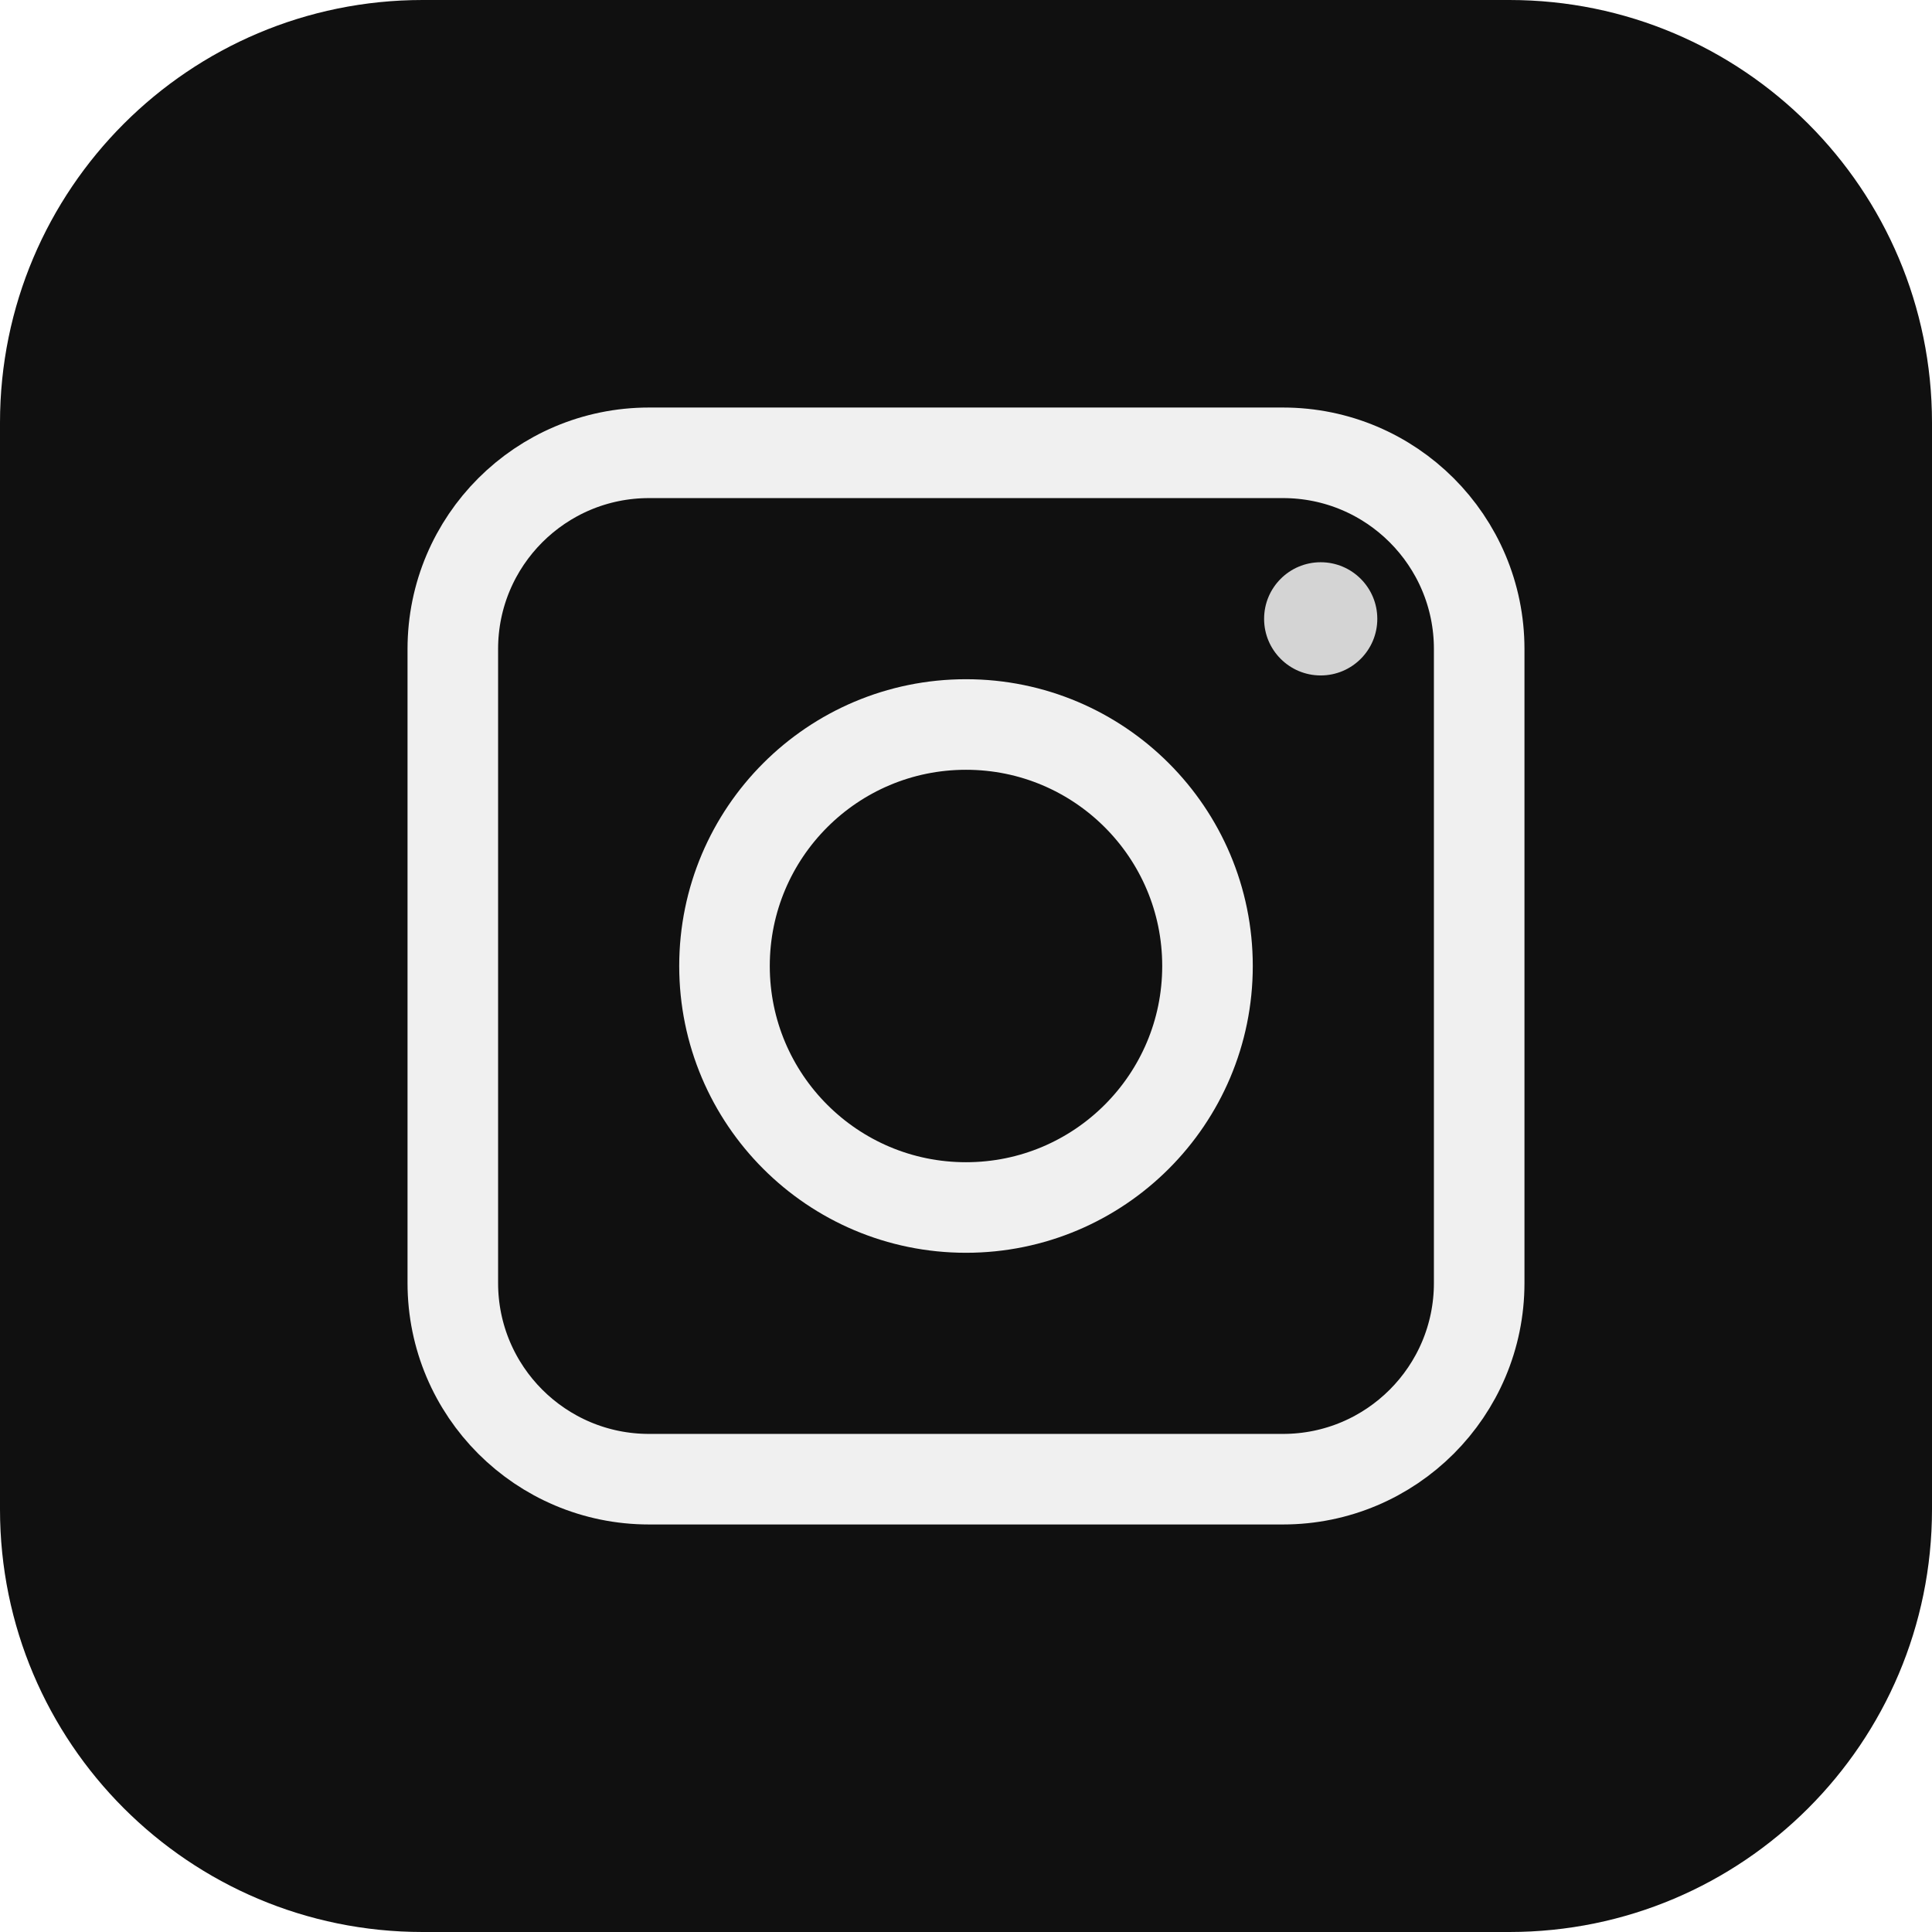
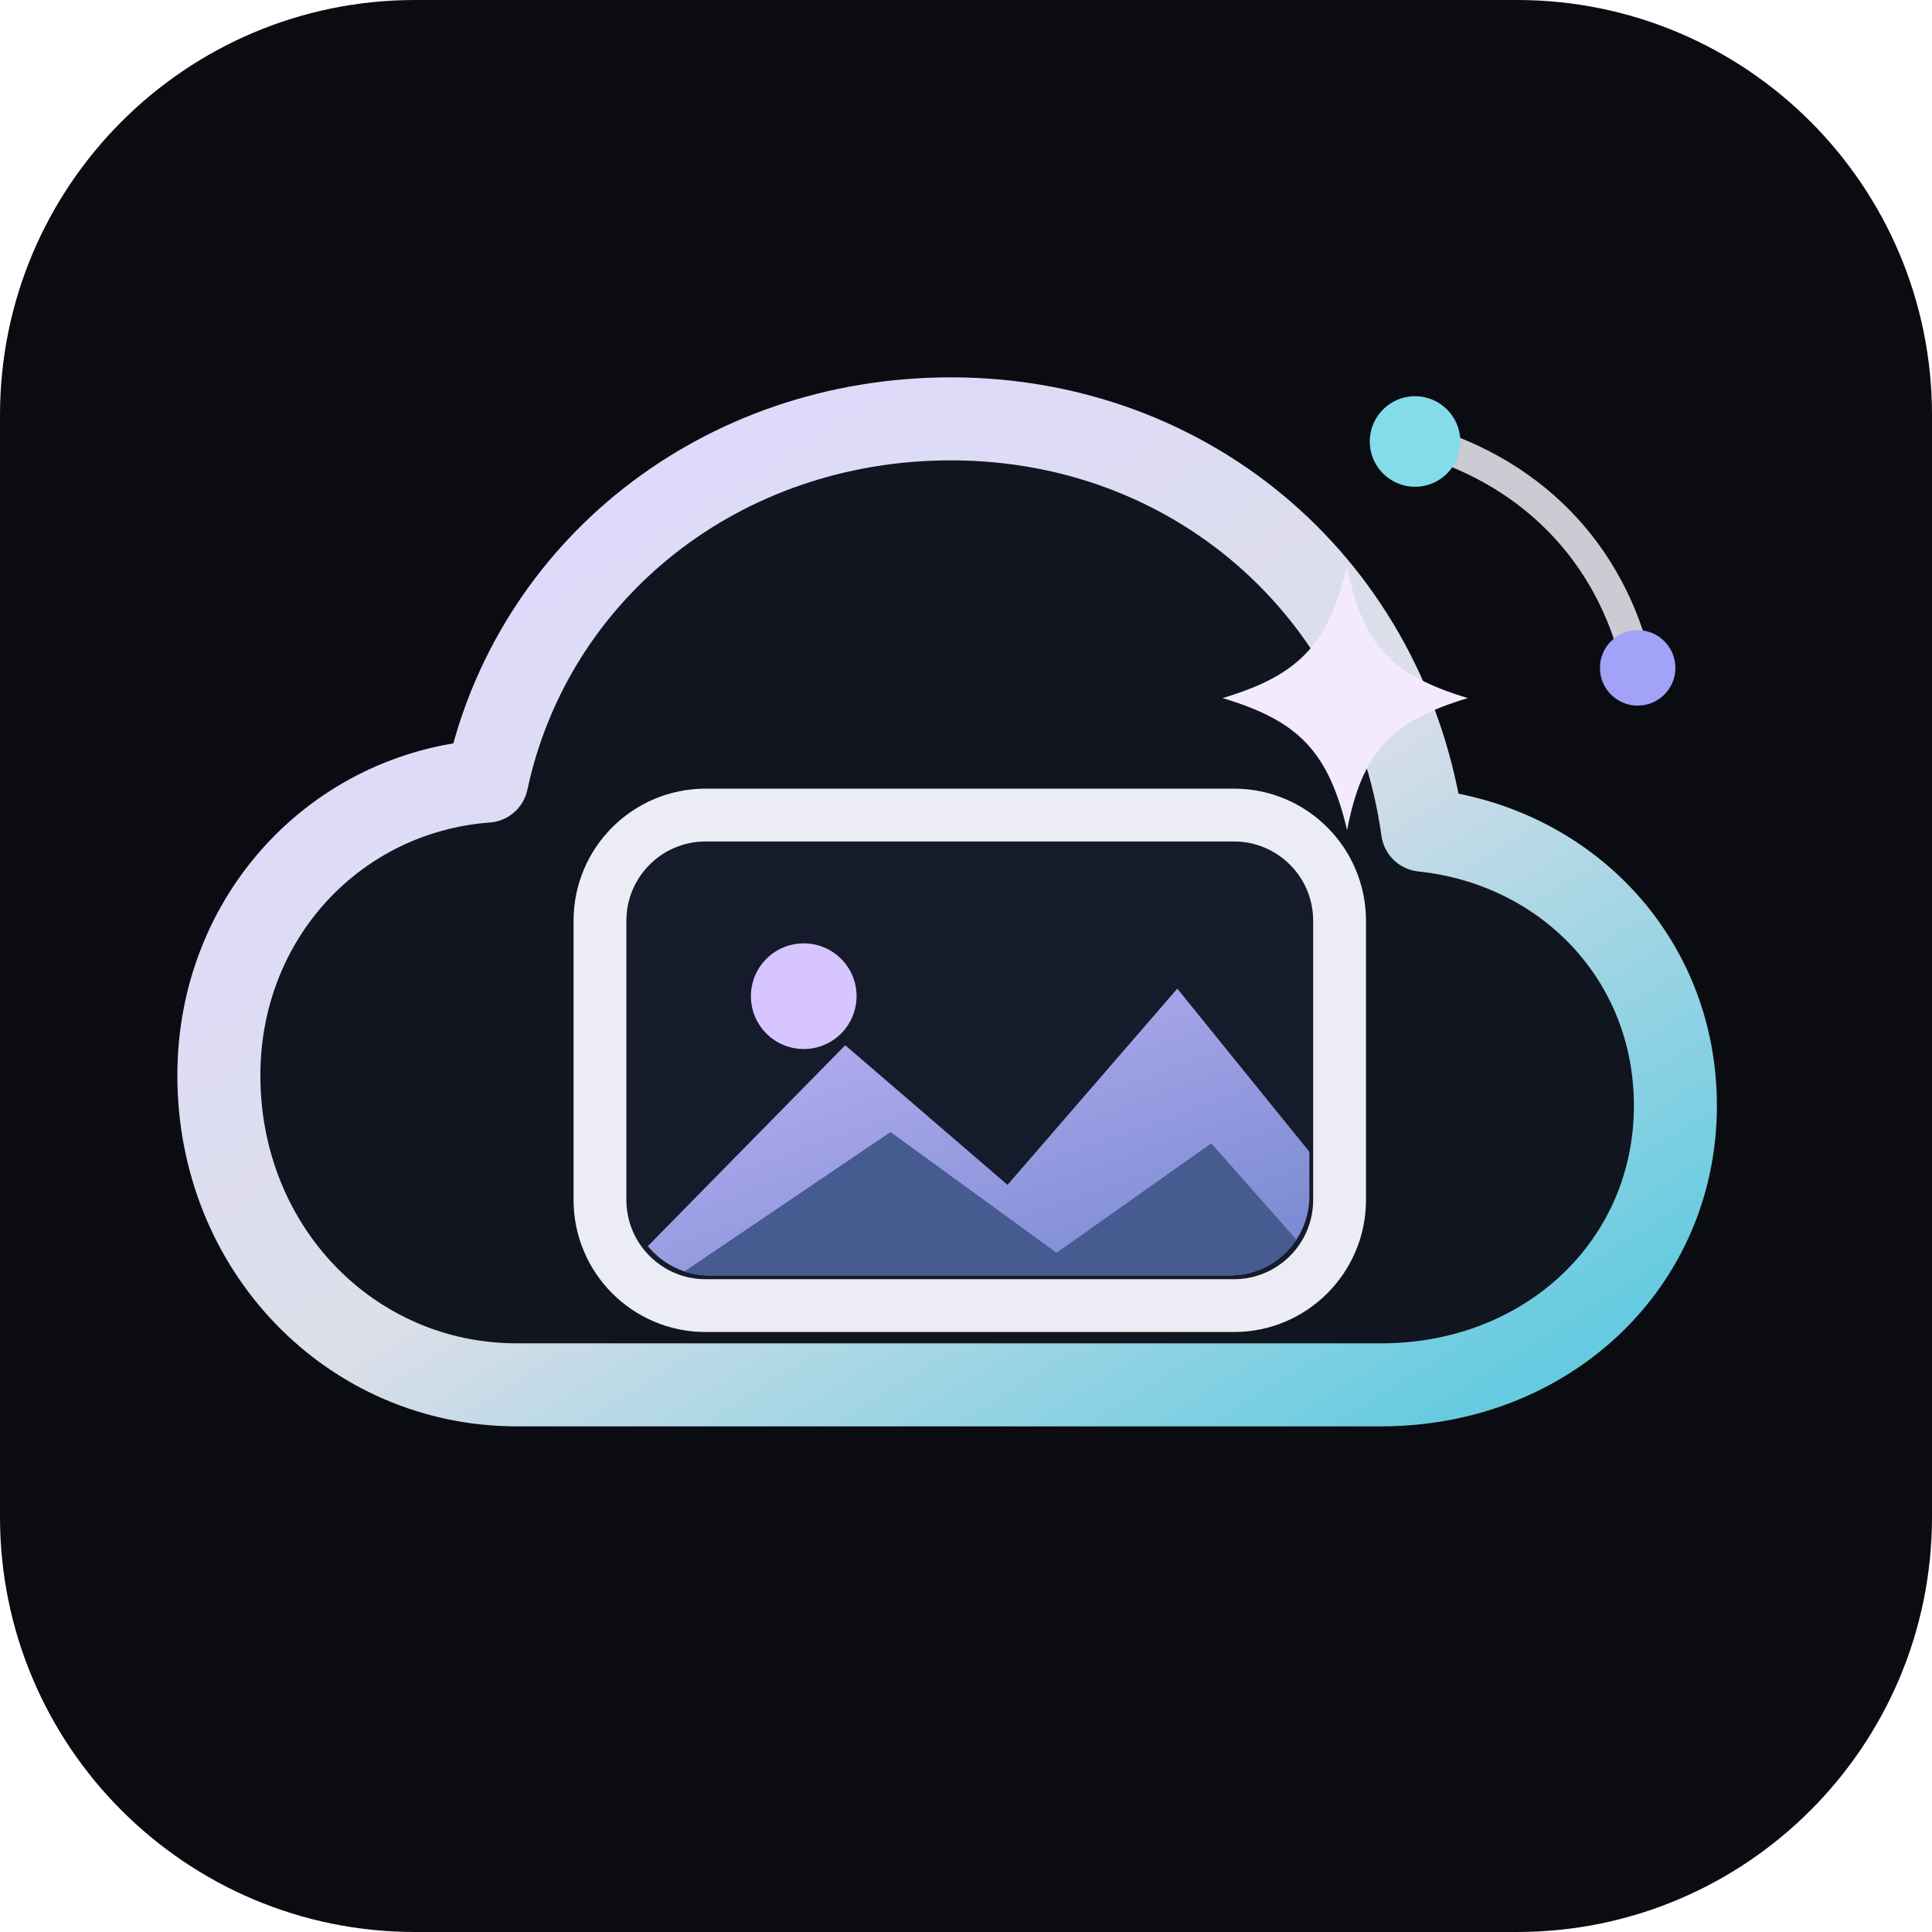
<svg xmlns="http://www.w3.org/2000/svg" width="512" height="512" viewBox="0 0 512 512">
-   <rect width="512" height="512" rx="112" fill="#101010" />
-   <g fill="none" stroke="#f0f0f0" stroke-width="24">
-     <rect x="120" y="120" width="272" height="272" rx="52" />
-     <circle cx="256" cy="256" r="64" />
+   <rect width="512" height="512" rx="110" fill="#0a0c11" />
+   <g>
+     <defs>
+       <linearGradient id="edge" x1="12%" y1="8%" x2="93%" y2="95%">
+         <stop stop-color="#ded9ff" />
+         <stop offset=".52" stop-color="#dddfe9" />
+         <stop offset="1" stop-color="#66cbe0" />
+       </linearGradient>
+       <linearGradient id="hills" x1="0" y1="0" x2=".8" y2="1">
+         <stop stop-color="#c2b4f8" />
+         <stop offset="1" stop-color="#7287cd" />
+       </linearGradient>
+     </defs>
+     <path d="M137 367h229c44 0 78-32 78-74 0-39-29-69-67-73-9-64-61-109-125-109-61 0-111 40-123 96-40 3-71 36-71 78 0 46 35 82 79 82Z" fill="#10151f" stroke="url(#edge)" stroke-width="22" stroke-linejoin="round" />
+     <rect x="159" y="216" width="196" height="130" rx="28" fill="#151b2a" stroke="#ececf4" stroke-width="14" />
+     <clipPath id="photo">
+       <rect x="167" y="224" width="180" height="114" rx="21" />
+     </clipPath>
+     <g clip-path="url(#photo)">
+       <circle cx="213" cy="264" r="14" fill="#d6c5ff" />
+       <path d="M167 335l57-58 43 37 45-52 51 63v24H167Z" fill="url(#hills)" />
+       <path d="M168 346l68-46 44 32 41-29 38 43Z" fill="#465b90" />
+     </g>
+     <path d="M357 150c4 21 12 29 32 35-20 6-28 14-32 35-5-21-13-29-33-35 20-6 28-14 33-35Z" fill="#f3eaff" />
+     <path d="M374 116c31 8 53 30 60 61" fill="none" stroke="#ececf4" stroke-width="8" stroke-linecap="round" opacity=".85" />
+     <circle cx="375" cy="117" r="12" fill="#83dce7" />
+     <circle cx="434" cy="177" r="10" fill="#a1a2f8" />
  </g>
-   <circle cx="350" cy="164" r="15" fill="#d4d4d4" />
</svg>
